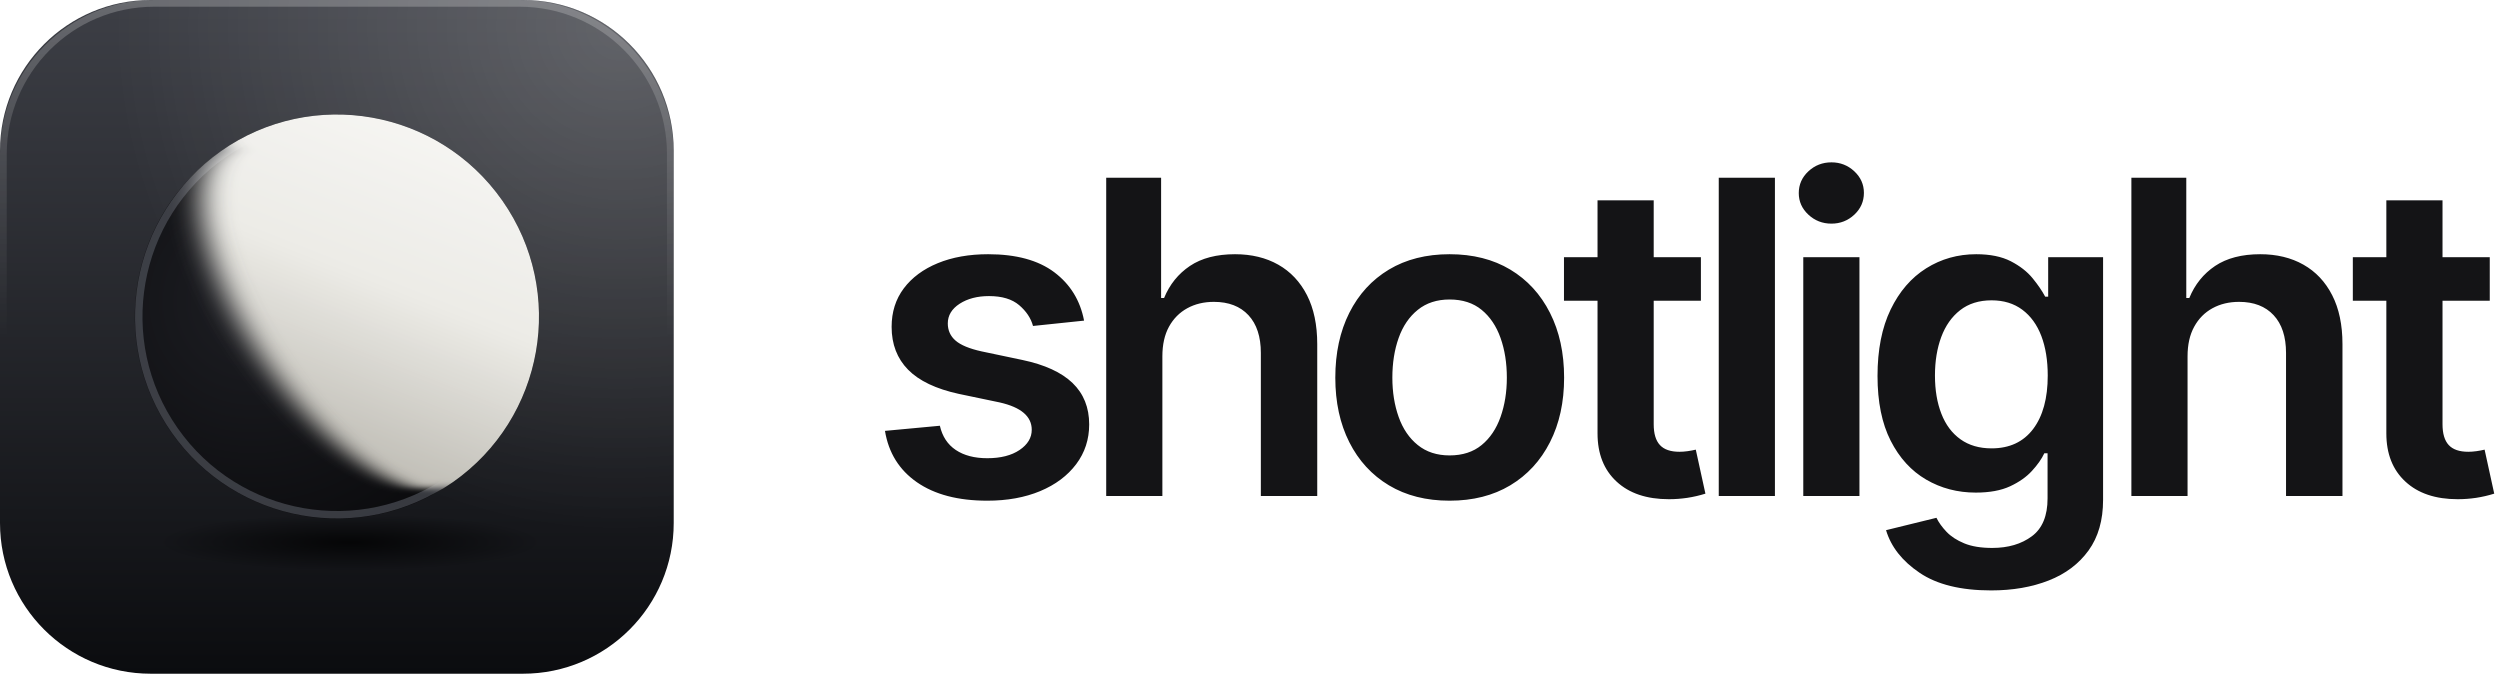
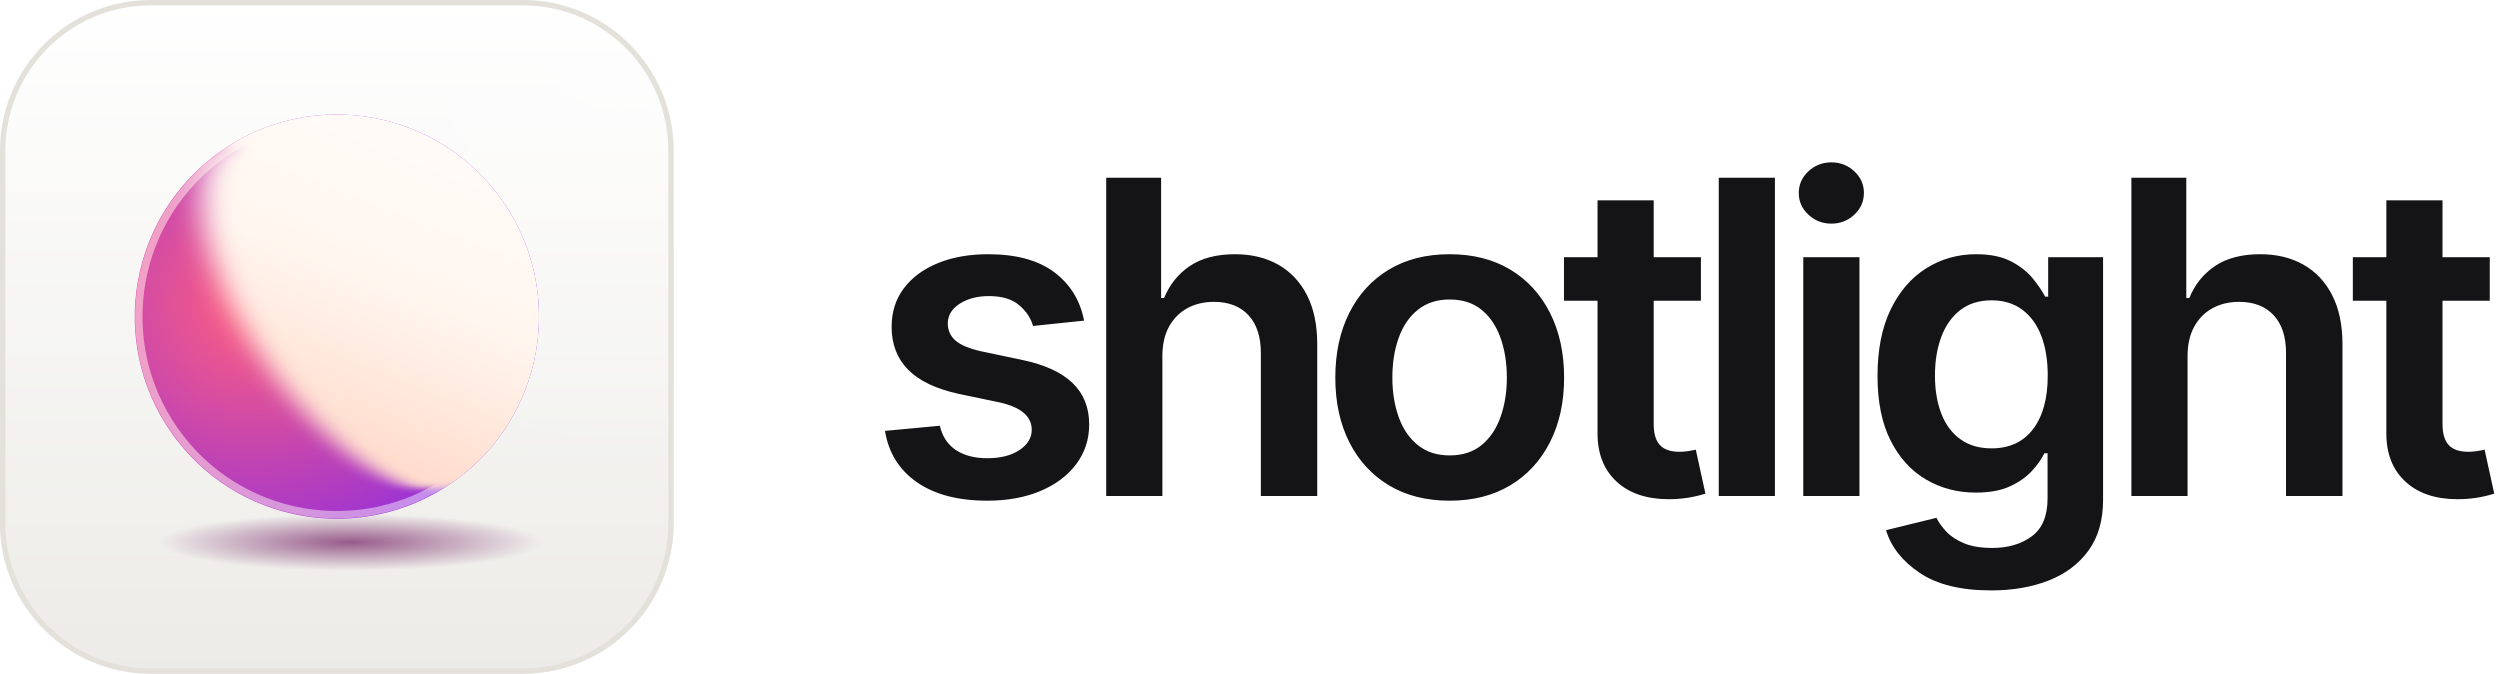
<svg xmlns="http://www.w3.org/2000/svg" viewBox="0 -113.38 571.46 154.00">
  <svg x="0" y="-113.38" width="154" height="154" viewBox="0 0 100 100">
    <defs>
      <linearGradient id="wlightlbg" x1="0" y1="0" x2="0" y2="1">
-         <stop offset="0" stop-color="#3d3f46" />
-         <stop offset="1" stop-color="#0b0c0f" />
+         <stop offset="0" stop-color="#ffffff" />
+         <stop offset="1" stop-color="#ecebe7" />
      </linearGradient>
      <radialGradient id="wlightlgw" cx=".92" cy=".04" r=".75">
        <stop offset="0" stop-color="#fff" stop-opacity=".2" />
        <stop offset="1" stop-color="#fff" stop-opacity="0" />
      </radialGradient>
      <linearGradient id="wlightlgl" x1="0" y1="0" x2="0" y2="1">
        <stop offset="0" stop-color="#fff" stop-opacity=".22" />
        <stop offset=".5" stop-color="#fff" stop-opacity="0" />
      </linearGradient>
      <radialGradient id="wlightlsp" cx=".35" cy=".35" r=".75">
-         <stop offset="0" stop-color="#1d1e23" />
-         <stop offset="1" stop-color="#08080a" />
+         <stop offset="0" stop-color="#ff5f7e" />
+         <stop offset="1" stop-color="#8a2be2" />
      </radialGradient>
      <linearGradient id="wlightllt" x1="1" y1="0" x2="0" y2="1">
        <stop offset="0" stop-color="#ffffff" />
-         <stop offset=".55" stop-color="#ecebe6" />
-         <stop offset="1" stop-color="#a9a69d" />
+         <stop offset=".55" stop-color="#fff6ef" />
+         <stop offset="1" stop-color="#ffcdb8" />
      </linearGradient>
      <radialGradient id="wlightlfl" cx=".5" cy=".5" r=".5">
-         <stop offset="0" stop-color="#000" stop-opacity=".75" />
-         <stop offset="1" stop-color="#000" stop-opacity="0" />
+         <stop offset="0" stop-color="#7a2a6a" stop-opacity=".75" />
+         <stop offset="1" stop-color="#7a2a6a" stop-opacity="0" />
      </radialGradient>
+       <linearGradient id="wlightlrm" x1="0" y1="0" x2="1" y2="1">
+         <stop offset="0" stop-color="#ffb0c2" />
+         <stop offset="1" stop-color="#b48cff" />
+       </linearGradient>
      <clipPath id="wlightlcl">
        <circle cx="50" cy="47" r="30" />
      </clipPath>
      <filter id="wlightlbl" x="-20%" y="-20%" width="140%" height="140%">
        <feGaussianBlur stdDeviation="1.6" />
      </filter>
    </defs>
    <rect width="100" height="100" rx="22.37" fill="url(#wlightlbg)" />
    <rect width="100" height="100" rx="22.37" fill="url(#wlightlgw)" />
    <rect x=".5" y=".5" width="99" height="99" rx="22.37" fill="none" stroke="url(#wlightlgl)" />
+     <rect x=".4" y=".4" width="99.2" height="99.2" rx="21.97" fill="none" stroke="#e4e1db" stroke-width="0.8" />
    <ellipse cx="52" cy="80.5" rx="28.5" ry="4.2" fill="url(#wlightlfl)" />
    <g transform="rotate(-35 50 47)">
      <circle cx="50" cy="47" r="30" fill="url(#wlightlsp)" />
-       <circle cx="50" cy="47" r="29.4" fill="none" stroke="#5d606a" stroke-width="1.1" opacity=".55" />
+       <circle cx="50" cy="47" r="29.4" fill="none" stroke="url(#wlightlrm)" stroke-width="1.1" opacity=".9" />
      <g clip-path="url(#wlightlcl)">
        <path d="M50 7H90V87H50V77A12.6 30 0 0 1 50 17Z" fill="url(#wlightllt)" filter="url(#wlightlbl)" />
      </g>
    </g>
  </svg>
  <path transform="translate(200 0)" fill="#141416" d="M47.80-40.09L47.80-40.09L36.13-38.87Q35.40-41.55 32.96-43.63Q30.52-45.70 26.07-45.70L26.07-45.70Q22.07-45.70 19.36-43.95Q16.65-42.19 16.65-39.45L16.65-39.45Q16.65-37.06 18.43-35.52Q20.21-33.98 24.37-33.06L24.37-33.06L33.69-31.10Q41.36-29.49 45.17-25.83Q48.97-22.17 48.97-16.36L48.97-16.36Q48.97-11.23 46.00-7.28Q43.02-3.32 37.77-1.12Q32.52 1.07 25.68 1.07L25.68 1.07Q15.67 1.07 9.59-3.15Q3.52-7.37 2.29-14.89L2.29-14.89L14.84-16.06Q15.67-12.40 18.48-10.52Q21.29-8.64 25.68-8.64L25.68-8.64Q30.27-8.64 33.06-10.52Q35.84-12.40 35.84-15.14L35.84-15.14Q35.84-19.73 28.52-21.39L28.52-21.39L19.19-23.34Q11.33-25.05 7.57-28.88Q3.81-32.71 3.81-38.67L3.81-38.67Q3.81-43.75 6.59-47.46Q9.38-51.17 14.36-53.22Q19.34-55.27 25.88-55.27L25.88-55.27Q35.50-55.27 40.99-51.15Q46.48-47.02 47.80-40.09ZM65.70-31.93L65.70-31.93L65.70 0L52.86 0L52.86-72.75L65.41-72.75L65.41-45.26L66.09-45.26Q68.00-49.90 72-52.59Q76.00-55.27 82.30-55.27L82.30-55.27Q87.97-55.27 92.19-52.88Q96.41-50.49 98.76-45.90Q101.10-41.31 101.10-34.72L101.10-34.72L101.10 0L88.21 0L88.21-32.71Q88.21-38.28 85.38-41.33Q82.55-44.38 77.47-44.38L77.47-44.38Q74.05-44.38 71.39-42.92Q68.73-41.46 67.21-38.70Q65.70-35.94 65.70-31.93ZM131.35 1.07L131.35 1.07Q123.35 1.07 117.49-2.44Q111.63-5.96 108.43-12.30Q105.23-18.65 105.23-27.05L105.23-27.05Q105.23-35.50 108.43-41.87Q111.63-48.24 117.49-51.76Q123.35-55.27 131.35-55.27L131.35-55.27Q139.36-55.27 145.22-51.76Q151.08-48.24 154.30-41.87Q157.53-35.50 157.53-27.05L157.53-27.05Q157.53-18.65 154.30-12.30Q151.08-5.96 145.22-2.44Q139.36 1.07 131.35 1.07ZM131.35-9.28L131.35-9.28Q135.80-9.28 138.68-11.65Q141.56-14.01 143.00-18.07Q144.44-22.12 144.44-27.05L144.44-27.05Q144.44-32.08 143.00-36.13Q141.56-40.19 138.68-42.55Q135.80-44.92 131.35-44.92L131.35-44.92Q127.01-44.92 124.08-42.55Q121.15-40.19 119.71-36.13Q118.27-32.08 118.27-27.05L118.27-27.05Q118.27-22.12 119.71-18.07Q121.15-14.01 124.08-11.65Q127.01-9.28 131.35-9.28ZM157.50-54.59L188.80-54.59L188.80-44.63L157.50-44.63L157.50-54.59ZM165.17-14.31L165.17-67.58L178.01-67.58L178.01-16.41Q178.01-13.18 179.43-11.65Q180.84-10.11 183.92-10.11L183.92-10.11Q184.75-10.11 185.78-10.25Q186.80-10.40 187.63-10.60L187.63-10.60L189.83-0.54Q187.78 0.10 185.68 0.42Q183.58 0.73 181.48 0.73L181.48 0.73Q173.86 0.73 169.52-3.30Q165.17-7.32 165.17-14.31L165.17-14.31ZM192.88-72.75L205.72-72.75L205.72 0L192.88 0L192.88-72.75ZM225.04 0L212.20 0L212.20-54.59L225.04-54.59L225.04 0ZM218.64-62.26L218.64-62.26Q215.57-62.26 213.37-64.31Q211.17-66.36 211.17-69.24L211.17-69.24Q211.17-72.17 213.37-74.22Q215.57-76.27 218.64-76.27L218.64-76.27Q221.67-76.27 223.87-74.22Q226.06-72.17 226.06-69.29L226.06-69.29Q226.06-66.36 223.87-64.31Q221.67-62.26 218.64-62.26ZM255.14 21.58L255.14 21.58Q244.74 21.58 238.79 17.55Q232.83 13.53 231.12 7.81L231.12 7.81L242.64 4.98Q243.43 6.59 244.94 8.18Q246.45 9.77 248.99 10.82Q251.53 11.87 255.39 11.87L255.39 11.87Q260.86 11.87 264.45 9.20Q268.04 6.54 268.04 0.54L268.04 0.54L268.04-9.77L267.30-9.77Q266.38-7.81 264.47-5.74Q262.57-3.66 259.47-2.22Q256.37-0.78 251.63-0.78L251.63-0.78Q245.38-0.78 240.28-3.76Q235.17-6.74 232.17-12.65Q229.17-18.55 229.17-27.44L229.17-27.44Q229.17-36.43 232.17-42.63Q235.17-48.83 240.30-52.05Q245.43-55.27 251.73-55.27L251.73-55.27Q256.51-55.27 259.64-53.66Q262.76-52.05 264.62-49.78Q266.47-47.51 267.50-45.56L267.50-45.56L268.18-45.56L268.18-54.59L280.73-54.59L280.73 0.88Q280.73 7.86 277.41 12.45Q274.09 17.04 268.30 19.31Q262.52 21.58 255.14 21.58ZM255.24-10.89L255.24-10.89Q261.39-10.89 264.74-15.31Q268.08-19.73 268.08-27.54L268.08-27.54Q268.08-32.71 266.62-36.57Q265.15-40.43 262.27-42.58Q259.39-44.73 255.24-44.73L255.24-44.73Q250.95-44.73 248.06-42.48Q245.18-40.23 243.74-36.35Q242.30-32.47 242.30-27.54L242.30-27.54Q242.30-22.56 243.77-18.80Q245.23-15.04 248.14-12.96Q251.04-10.89 255.24-10.89ZM300.04-31.93L300.04-31.93L300.04 0L287.20 0L287.20-72.75L299.75-72.75L299.75-45.26L300.44-45.26Q302.34-49.90 306.34-52.59Q310.35-55.27 316.65-55.27L316.65-55.27Q322.31-55.27 326.53-52.88Q330.76-50.49 333.10-45.90Q335.45-41.31 335.45-34.72L335.45-34.72L335.45 0L322.55 0L322.55-32.71Q322.55-38.28 319.72-41.33Q316.89-44.38 311.81-44.38L311.81-44.38Q308.39-44.38 305.73-42.92Q303.07-41.46 301.56-38.70Q300.04-35.94 300.04-31.93ZM337.82-54.59L369.12-54.59L369.12-44.63L337.82-44.63L337.82-54.59ZM345.48-14.31L345.48-67.58L358.32-67.58L358.32-16.41Q358.32-13.18 359.74-11.65Q361.16-10.11 364.23-10.11L364.23-10.11Q365.06-10.11 366.09-10.25Q367.11-10.40 367.94-10.60L367.94-10.60L370.14-0.54Q368.09 0.10 365.99 0.42Q363.89 0.73 361.79 0.73L361.79 0.73Q354.17 0.73 349.83-3.30Q345.48-7.32 345.48-14.31L345.48-14.31Z" />
</svg>
